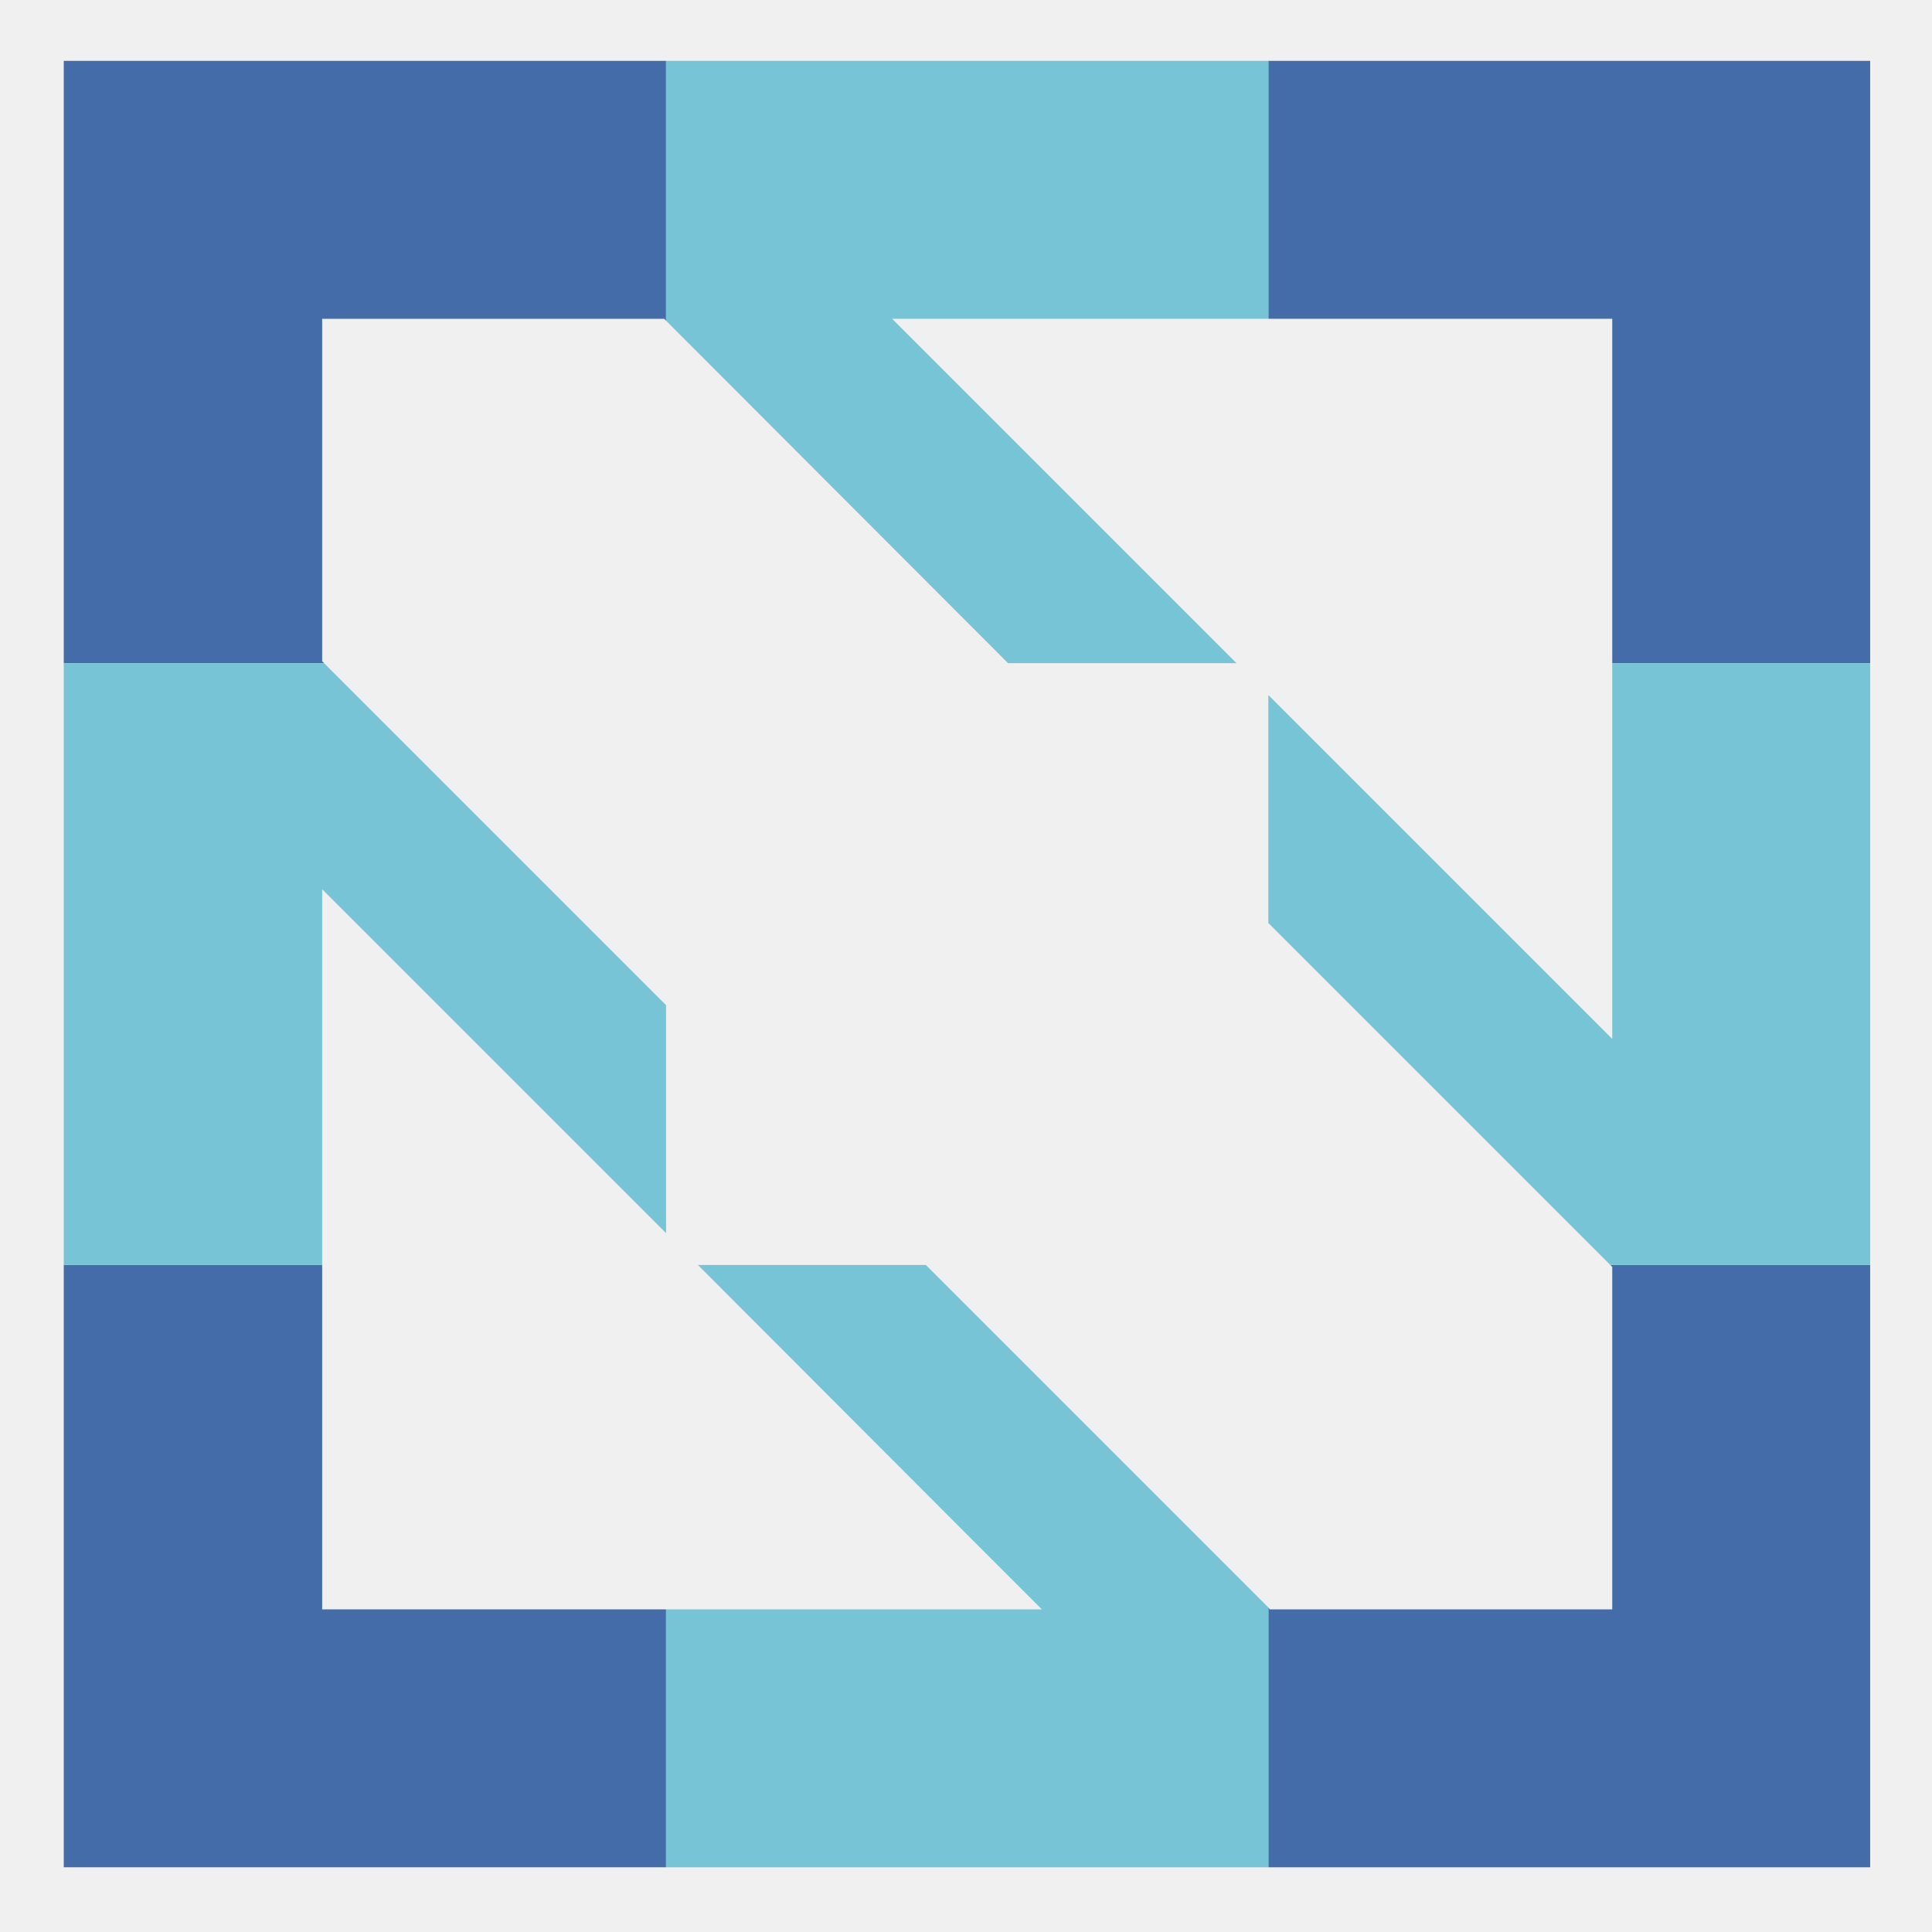
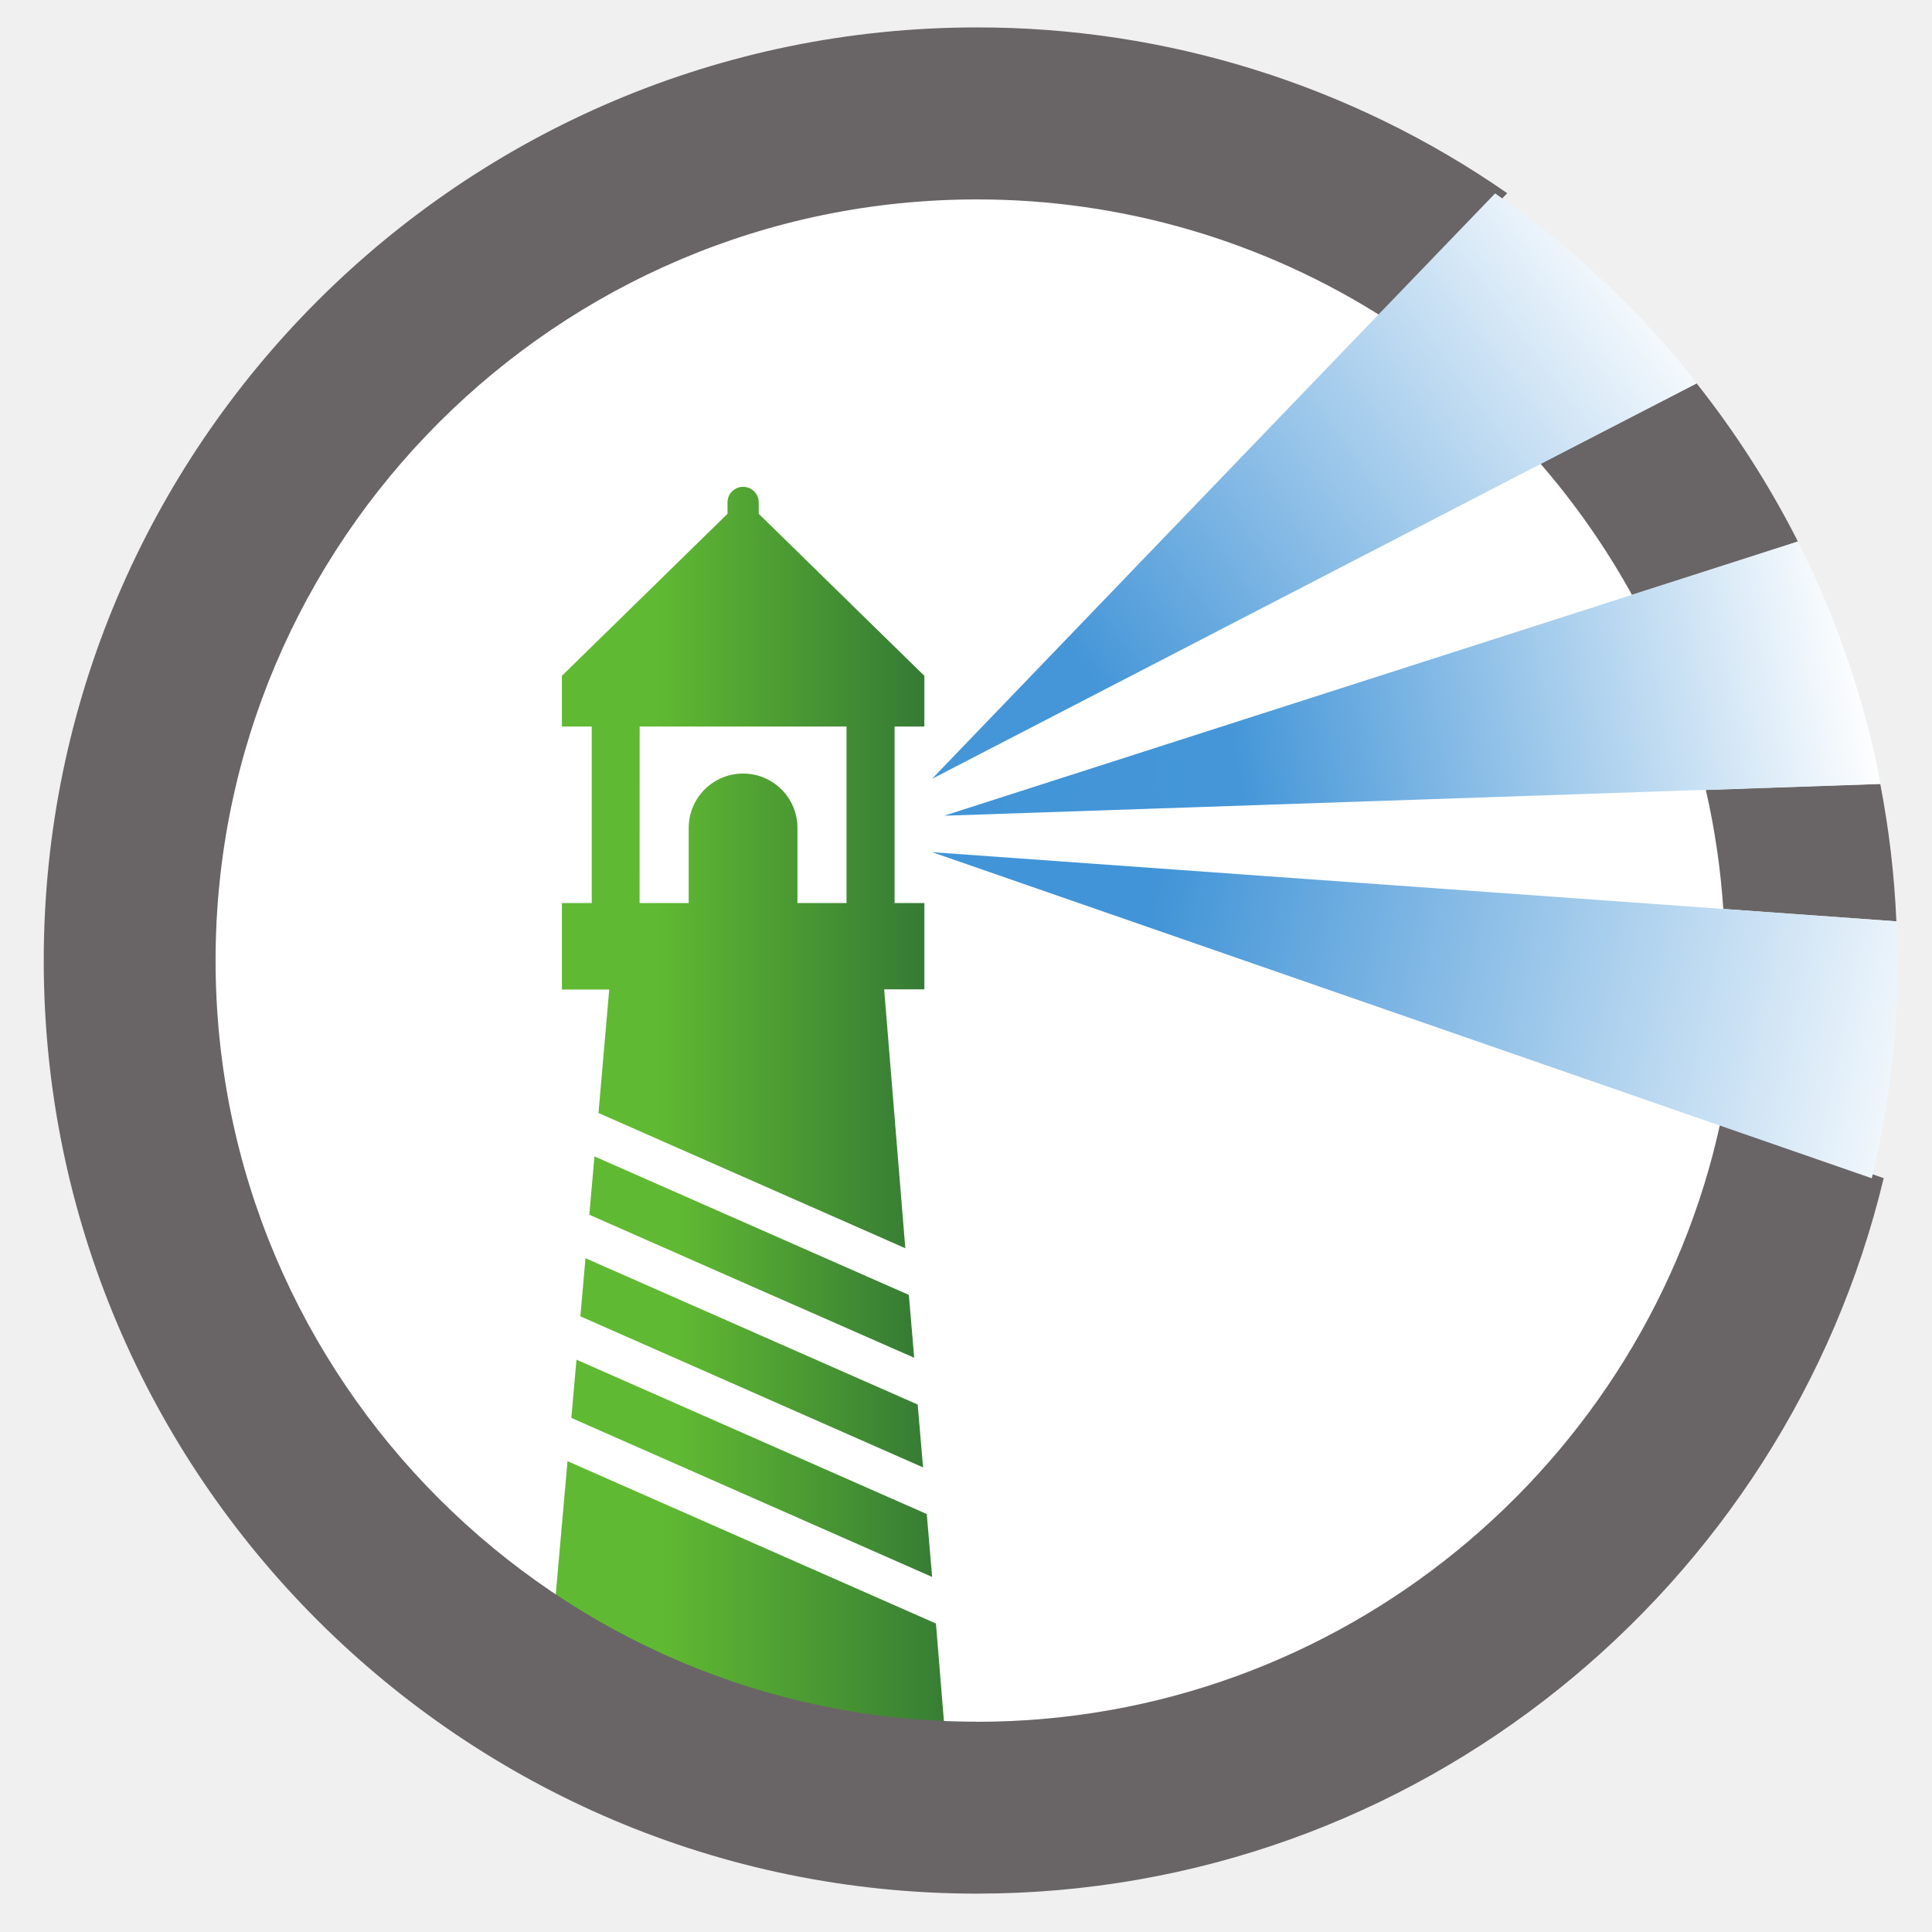
- <svg xmlns="http://www.w3.org/2000/svg" version="1.1" id="Layer_1" x="0px" y="0px" viewBox="0 0 400 400" style="enable-background:new 0 0 400 400;" xml:space="preserve">
-   <style type="text/css">
- 	.st0{fill:#446CA9;}
- 	.st1{fill:#76C4D5;}
- </style>
-   <g id="XMLID_15_">
-     <g id="XMLID_78_">
-       <polygon id="XMLID_82_" class="st0" points="66.7,261.9 13.2,261.9 13.2,386.6 137.9,386.6 137.9,333.2 66.7,333.2   " />
-       <polygon id="XMLID_81_" class="st0" points="333.8,262.3 333.8,333.2 262.9,333.2 262.6,332.8 262.6,386.6 387.2,386.6     387.2,261.9 333.4,261.9   " />
-       <polygon id="XMLID_80_" class="st0" points="13.2,137.3 67.1,137.3 66.7,136.9 66.7,66 66.7,66 137.5,66 137.9,66.4 137.9,12.6     13.2,12.6   " />
-       <polygon id="XMLID_79_" class="st0" points="262.6,12.6 262.6,66 333.8,66 333.8,137.3 387.2,137.3 387.2,12.6   " />
+ <svg xmlns="http://www.w3.org/2000/svg" xmlns:xlink="http://www.w3.org/1999/xlink" id="svg2" viewBox="0 0 360 360">
+   <defs>
+     <style>.cls-1{fill:none;}.cls-2{fill:#fff;}.cls-3{clip-path:url(#clip-path);}.cls-4{fill:url(#linear-gradient);}.cls-5{clip-path:url(#clip-path-2);}.cls-6{fill:url(#linear-gradient-2);}.cls-7{clip-path:url(#clip-path-3);}.cls-8{fill:url(#linear-gradient-3);}.cls-9{clip-path:url(#clip-path-4);}.cls-10{fill:url(#linear-gradient-4);}.cls-11{clip-path:url(#clip-path-5);}.cls-12{fill:url(#linear-gradient-5);}.cls-13{fill:#696566;}.cls-14{clip-path:url(#clip-path-6);}.cls-15{fill:url(#linear-gradient-6);}.cls-16{clip-path:url(#clip-path-7);}.cls-17{fill:url(#linear-gradient-7);}.cls-18{clip-path:url(#clip-path-8);}.cls-19{fill:url(#linear-gradient-8);}</style>
+     <clipPath id="clip-path">
+       <polygon class="cls-1" points="174.4 302.52 105.75 272.26 101.92 315.47 177.42 339.45 174.4 302.52" />
+     </clipPath>
+     <linearGradient id="linear-gradient" x1="264.79" y1="952.39" x2="267.27" y2="952.39" gradientTransform="matrix(30.43, 0, 0, -30.43, -7955.22, 29285.75)" gradientUnits="userSpaceOnUse">
+       <stop offset="0" stop-color="#60b932" />
+       <stop offset="0.28" stop-color="#60b932" />
+       <stop offset="1" stop-color="#367c34" />
+     </linearGradient>
+     <clipPath id="clip-path-2">
+       <path class="cls-1" d="M119.19,135.38h38.55v32.89h-9.15v-14a10.13,10.13,0,1,0-20.26,0v14h-9.15Zm-7.7,72,57.2,25.21-3.94-48.24h7.49V168.27h-5.55V135.38h5.55v-9.45L141.38,95.74V93.62a2.91,2.91,0,0,0-5.82,0v2.12L104.7,125.93v9.45h5.56v32.89H104.7v16.12h8.82Z" />
+     </clipPath>
+     <linearGradient id="linear-gradient-2" x1="263.77" y1="955.65" x2="266.26" y2="955.65" gradientTransform="matrix(27.21, 0, 0, -27.21, -7073.85, 26169.41)" xlink:href="#linear-gradient" />
+     <clipPath id="clip-path-3">
+       <polygon class="cls-1" points="108.14 245.28 172.02 273.44 171.06 261.71 109.1 234.41 108.14 245.28" />
+     </clipPath>
+     <linearGradient id="linear-gradient-3" x1="263.28" y1="953.74" x2="265.76" y2="953.74" gradientTransform="matrix(25.75, 0, 0, -25.75, -6671.13, 24812.23)" xlink:href="#linear-gradient" />
+     <clipPath id="clip-path-4">
+       <polygon class="cls-1" points="106.46 264.21 173.69 293.84 172.73 282.12 107.42 253.34 106.46 264.21" />
+     </clipPath>
+     <linearGradient id="linear-gradient-4" x1="263.77" y1="953.2" x2="266.25" y2="953.2" gradientTransform="matrix(27.1, 0, 0, -27.1, -7040.9, 26102.49)" xlink:href="#linear-gradient" />
+     <clipPath id="clip-path-5">
+       <polygon class="cls-1" points="110.77 215.48 109.81 226.35 170.35 253.03 169.4 241.31 110.77 215.48" />
+     </clipPath>
+     <linearGradient id="linear-gradient-5" x1="262.73" y1="954.34" x2="265.21" y2="954.34" gradientTransform="matrix(24.4, 0, 0, -24.4, -6301.36, 23521.97)" xlink:href="#linear-gradient" />
+     <clipPath id="clip-path-6">
+       <path class="cls-1" d="M313.13,67.59a175.31,175.31,0,0,0-29.75-28.13c-1.57-1.17-3.18-2.3-4.79-3.42L256,59.5l-82.34,85.63L287.07,86.45l29.07-15C315.13,70.14,314.16,68.83,313.13,67.59Z" />
+     </clipPath>
+     <linearGradient id="linear-gradient-6" x1="272.14" y1="955.15" x2="274.62" y2="955.15" gradientTransform="matrix(53.11, -39.33, -39.33, -53.11, 23290.07, 61577.69)" gradientUnits="userSpaceOnUse">
+       <stop offset="0" stop-color="#4596d8" />
+       <stop offset="0.2" stop-color="#4596d8" />
+       <stop offset="1" stop-color="#fff" />
+     </linearGradient>
+     <clipPath id="clip-path-7">
+       <path class="cls-1" d="M353.59,177.61c0-2-.14-4-.22-5.93l-32.21-2.31L173.69,158.79,318.36,209l30.41,10.55c.09-.36.19-.71.28-1.08A173.65,173.65,0,0,0,353.62,179c0-.46,0-.91,0-1.37Z" />
+     </clipPath>
+     <linearGradient id="linear-gradient-7" x1="270.65" y1="952.38" x2="273.13" y2="952.38" gradientTransform="matrix(76.22, 15.56, 15.56, -76.22, -35270.99, 68542.07)" gradientUnits="userSpaceOnUse">
+       <stop offset="0" stop-color="#4194d7" />
+       <stop offset="0.2" stop-color="#4194d7" />
+       <stop offset="1" stop-color="#fff" />
+     </linearGradient>
+     <clipPath id="clip-path-8">
+       <path class="cls-1" d="M348.84,138.61A172.55,172.55,0,0,0,335,100.91l-30.94,9.94L175.92,152l142-4.83,32.5-1.11C349.92,143.58,349.43,141.08,348.84,138.61Z" />
+     </clipPath>
+     <linearGradient id="linear-gradient-8" x1="270.97" y1="953.75" x2="273.45" y2="953.75" gradientTransform="matrix(70.22, -12.67, -12.67, -70.22, -6770.98, 70560.05)" gradientUnits="userSpaceOnUse">
+       <stop offset="0" stop-color="#4194d7" />
+       <stop offset="0.33" stop-color="#4496d8" />
+       <stop offset="1" stop-color="#fff" />
+     </linearGradient>
+   </defs>
+   <g id="g12">
+     <path id="path14" class="cls-2" d="M30.89,179A148.87,148.87,0,1,1,179.76,327.85,148.87,148.87,0,0,1,30.89,179" />
+     <g id="g30">
+       <g class="cls-3">
+         <g id="g32">
+           <path id="path46" class="cls-4" d="M174.4,302.52l-68.65-30.25-3.82,43.2,75.5,24-3-36.93" />
+         </g>
+       </g>
    </g>
-     <g id="XMLID_73_">
-       <polygon id="XMLID_77_" class="st1" points="256,137.3 184.7,66 262.6,66 262.6,12.6 137.9,12.6 137.9,66.4 208.7,137.3   " />
-       <polygon id="XMLID_76_" class="st1" points="191.7,261.9 144.5,261.9 203.5,321 215.7,333.2 191.3,333.2 137.9,333.2 137.9,386.6     262.6,386.6 262.6,332.8 227.1,297.3   " />
-       <polygon id="XMLID_75_" class="st1" points="333.8,137.3 333.8,190.7 333.8,215.1 321.6,202.9 262.6,143.9 262.6,191.1 298,226.5     333.4,261.9 387.2,261.9 387.2,137.3   " />
-       <polygon id="XMLID_74_" class="st1" points="137.9,208.1 67.1,137.3 13.2,137.3 13.2,261.9 66.7,261.9 66.7,184.1 137.9,255.3       " />
+     <g id="g48">
+       <g class="cls-5">
+         <g id="g50">
+           <path id="path64" class="cls-6" d="M119.19,135.38h38.55v32.89h-9.15v-14a10.13,10.13,0,1,0-20.26,0v14h-9.15Zm-7.7,72,57.2,25.21-3.94-48.24h7.49V168.27h-5.55V135.38h5.55v-9.45L141.38,95.74V93.62a2.91,2.91,0,0,0-5.82,0v2.12L104.7,125.93v9.45h5.56v32.89H104.7v16.12h8.82l-2,23" />
+         </g>
+       </g>
+     </g>
+     <g id="g66">
+       <g class="cls-7">
+         <g id="g68">
+           <path id="path82" class="cls-8" d="M108.13,245.28,172,273.44l-1-11.72-62-27.31-1,10.87" />
+         </g>
+       </g>
+     </g>
+     <g id="g84">
+       <g class="cls-9">
+         <g id="g86">
+           <path id="path100" class="cls-10" d="M106.46,264.21l67.23,29.63-1-11.72-65.31-28.78-1,10.87" />
+         </g>
+       </g>
+     </g>
+     <g id="g102">
+       <g class="cls-11">
+         <g id="g104">
+           <path id="path118" class="cls-12" d="M110.77,215.48l-1,10.88L170.35,253l-1-11.72-58.62-25.83" />
+         </g>
+       </g>
+     </g>
+     <path id="path120" class="cls-13" d="M304.07,110.85,335,100.91c-.11-.22-.21-.45-.32-.66a174.41,174.41,0,0,0-18.55-28.83l-29.07,15a142.71,142.71,0,0,1,16.73,23.87c.1.17.18.35.27.53" />
+     <path id="path122" class="cls-13" d="M321.15,169.37l32.21,2.31a172.86,172.86,0,0,0-3-25.59l-32.5,1.11a141,141,0,0,1,3.25,22.17" />
+     <path id="path124" class="cls-13" d="M182,320.81c-78.2,0-141.83-63.62-141.83-141.82S103.82,37.16,182,37.16A140.93,140.93,0,0,1,258.3,59.5L280.85,36A172.86,172.86,0,0,0,182,5.11C86.15,5.11,8.15,83.11,8.15,179S86.15,352.85,182,352.85c81.9,0,150.69-57,169-133.32L320.62,209c-13.8,63.84-70.69,111.83-138.6,111.83" />
+     <g id="g126">
+       <g class="cls-14">
+         <g id="g128">
+           <path id="path142" class="cls-15" d="M313.13,67.59a175.31,175.31,0,0,0-29.75-28.13c-1.57-1.17-3.18-2.3-4.79-3.42L256,59.5l-82.34,85.63L287.07,86.45l29.07-15c-1-1.27-2-2.58-3-3.82" />
+         </g>
+       </g>
+     </g>
+     <g id="g144">
+       <g class="cls-16">
+         <g id="g146">
+           <path id="path160" class="cls-17" d="M353.59,177.61c0-2-.14-4-.22-5.93l-32.21-2.31L173.69,158.79,318.36,209l30.41,10.55c.09-.36.19-.71.28-1.08A173.65,173.65,0,0,0,353.62,179c0-.46,0-.91,0-1.37" />
+         </g>
+       </g>
+     </g>
+     <g id="g162">
+       <g class="cls-18">
+         <g id="g164">
+           <path id="path178" class="cls-19" d="M348.84,138.61A172.55,172.55,0,0,0,335,100.91l-30.94,9.94L175.92,152l142-4.83,32.5-1.11c-.48-2.51-1-5-1.56-7.48" />
+         </g>
+       </g>
    </g>
  </g>
</svg>
